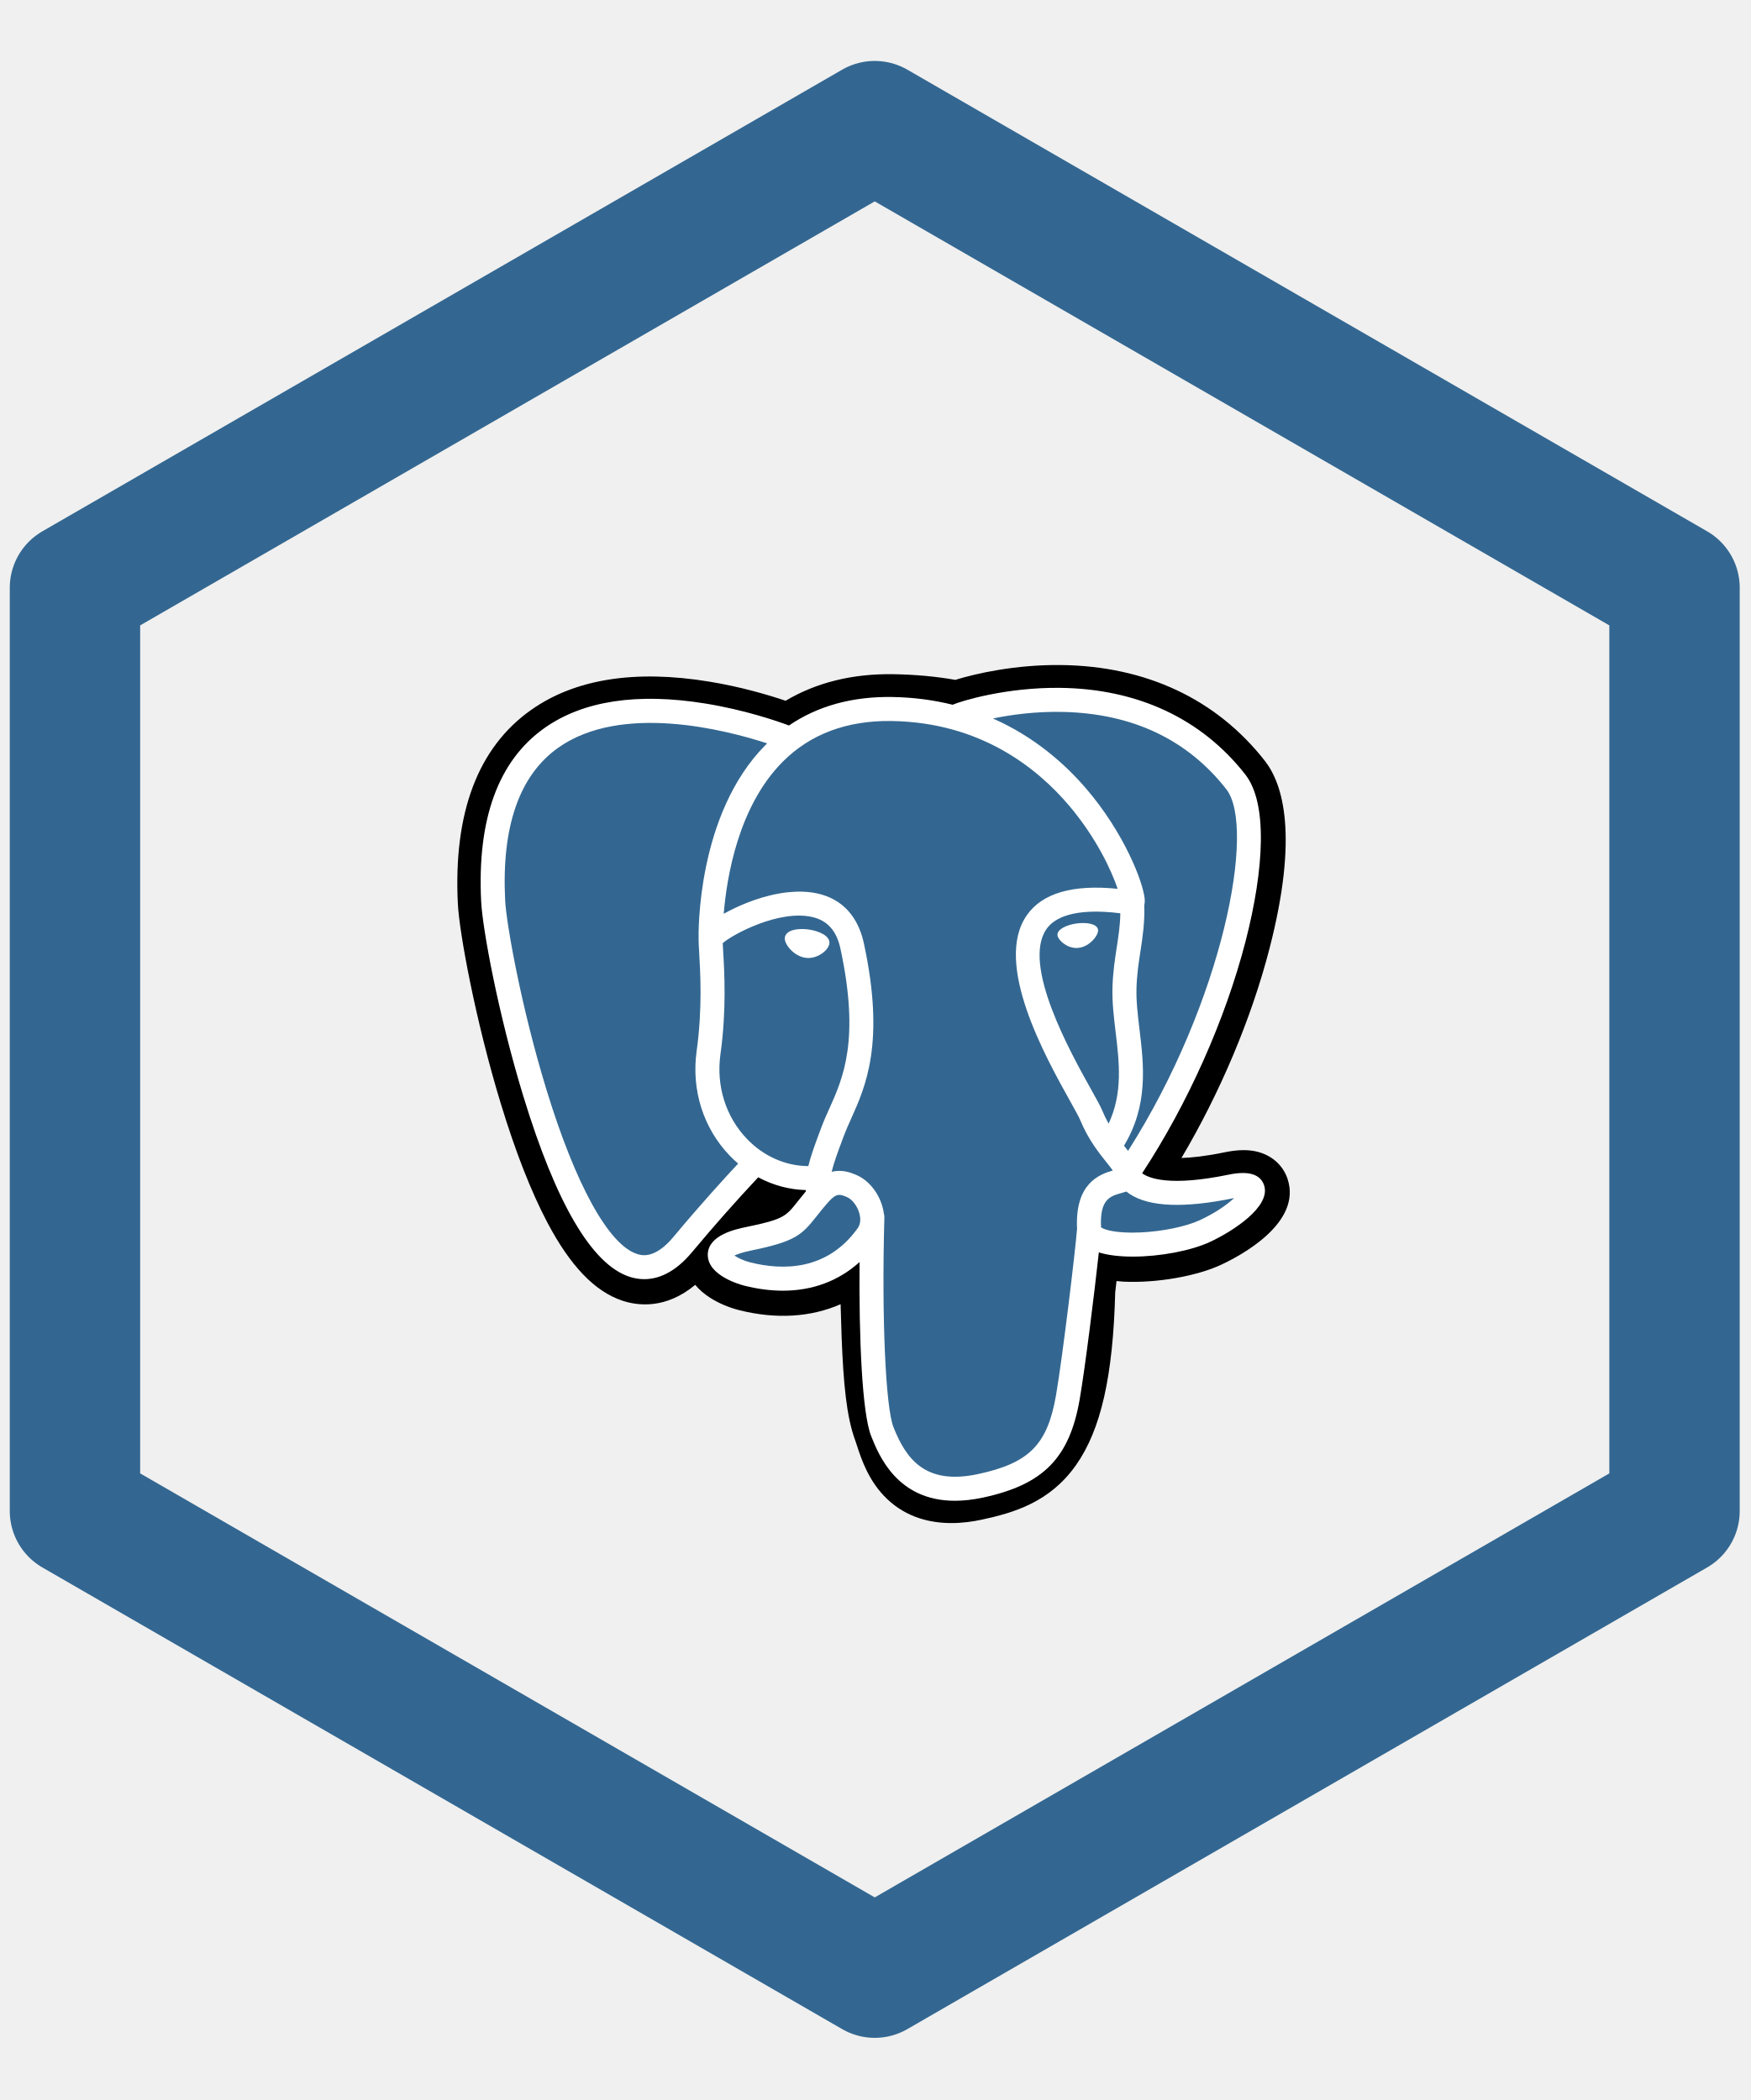
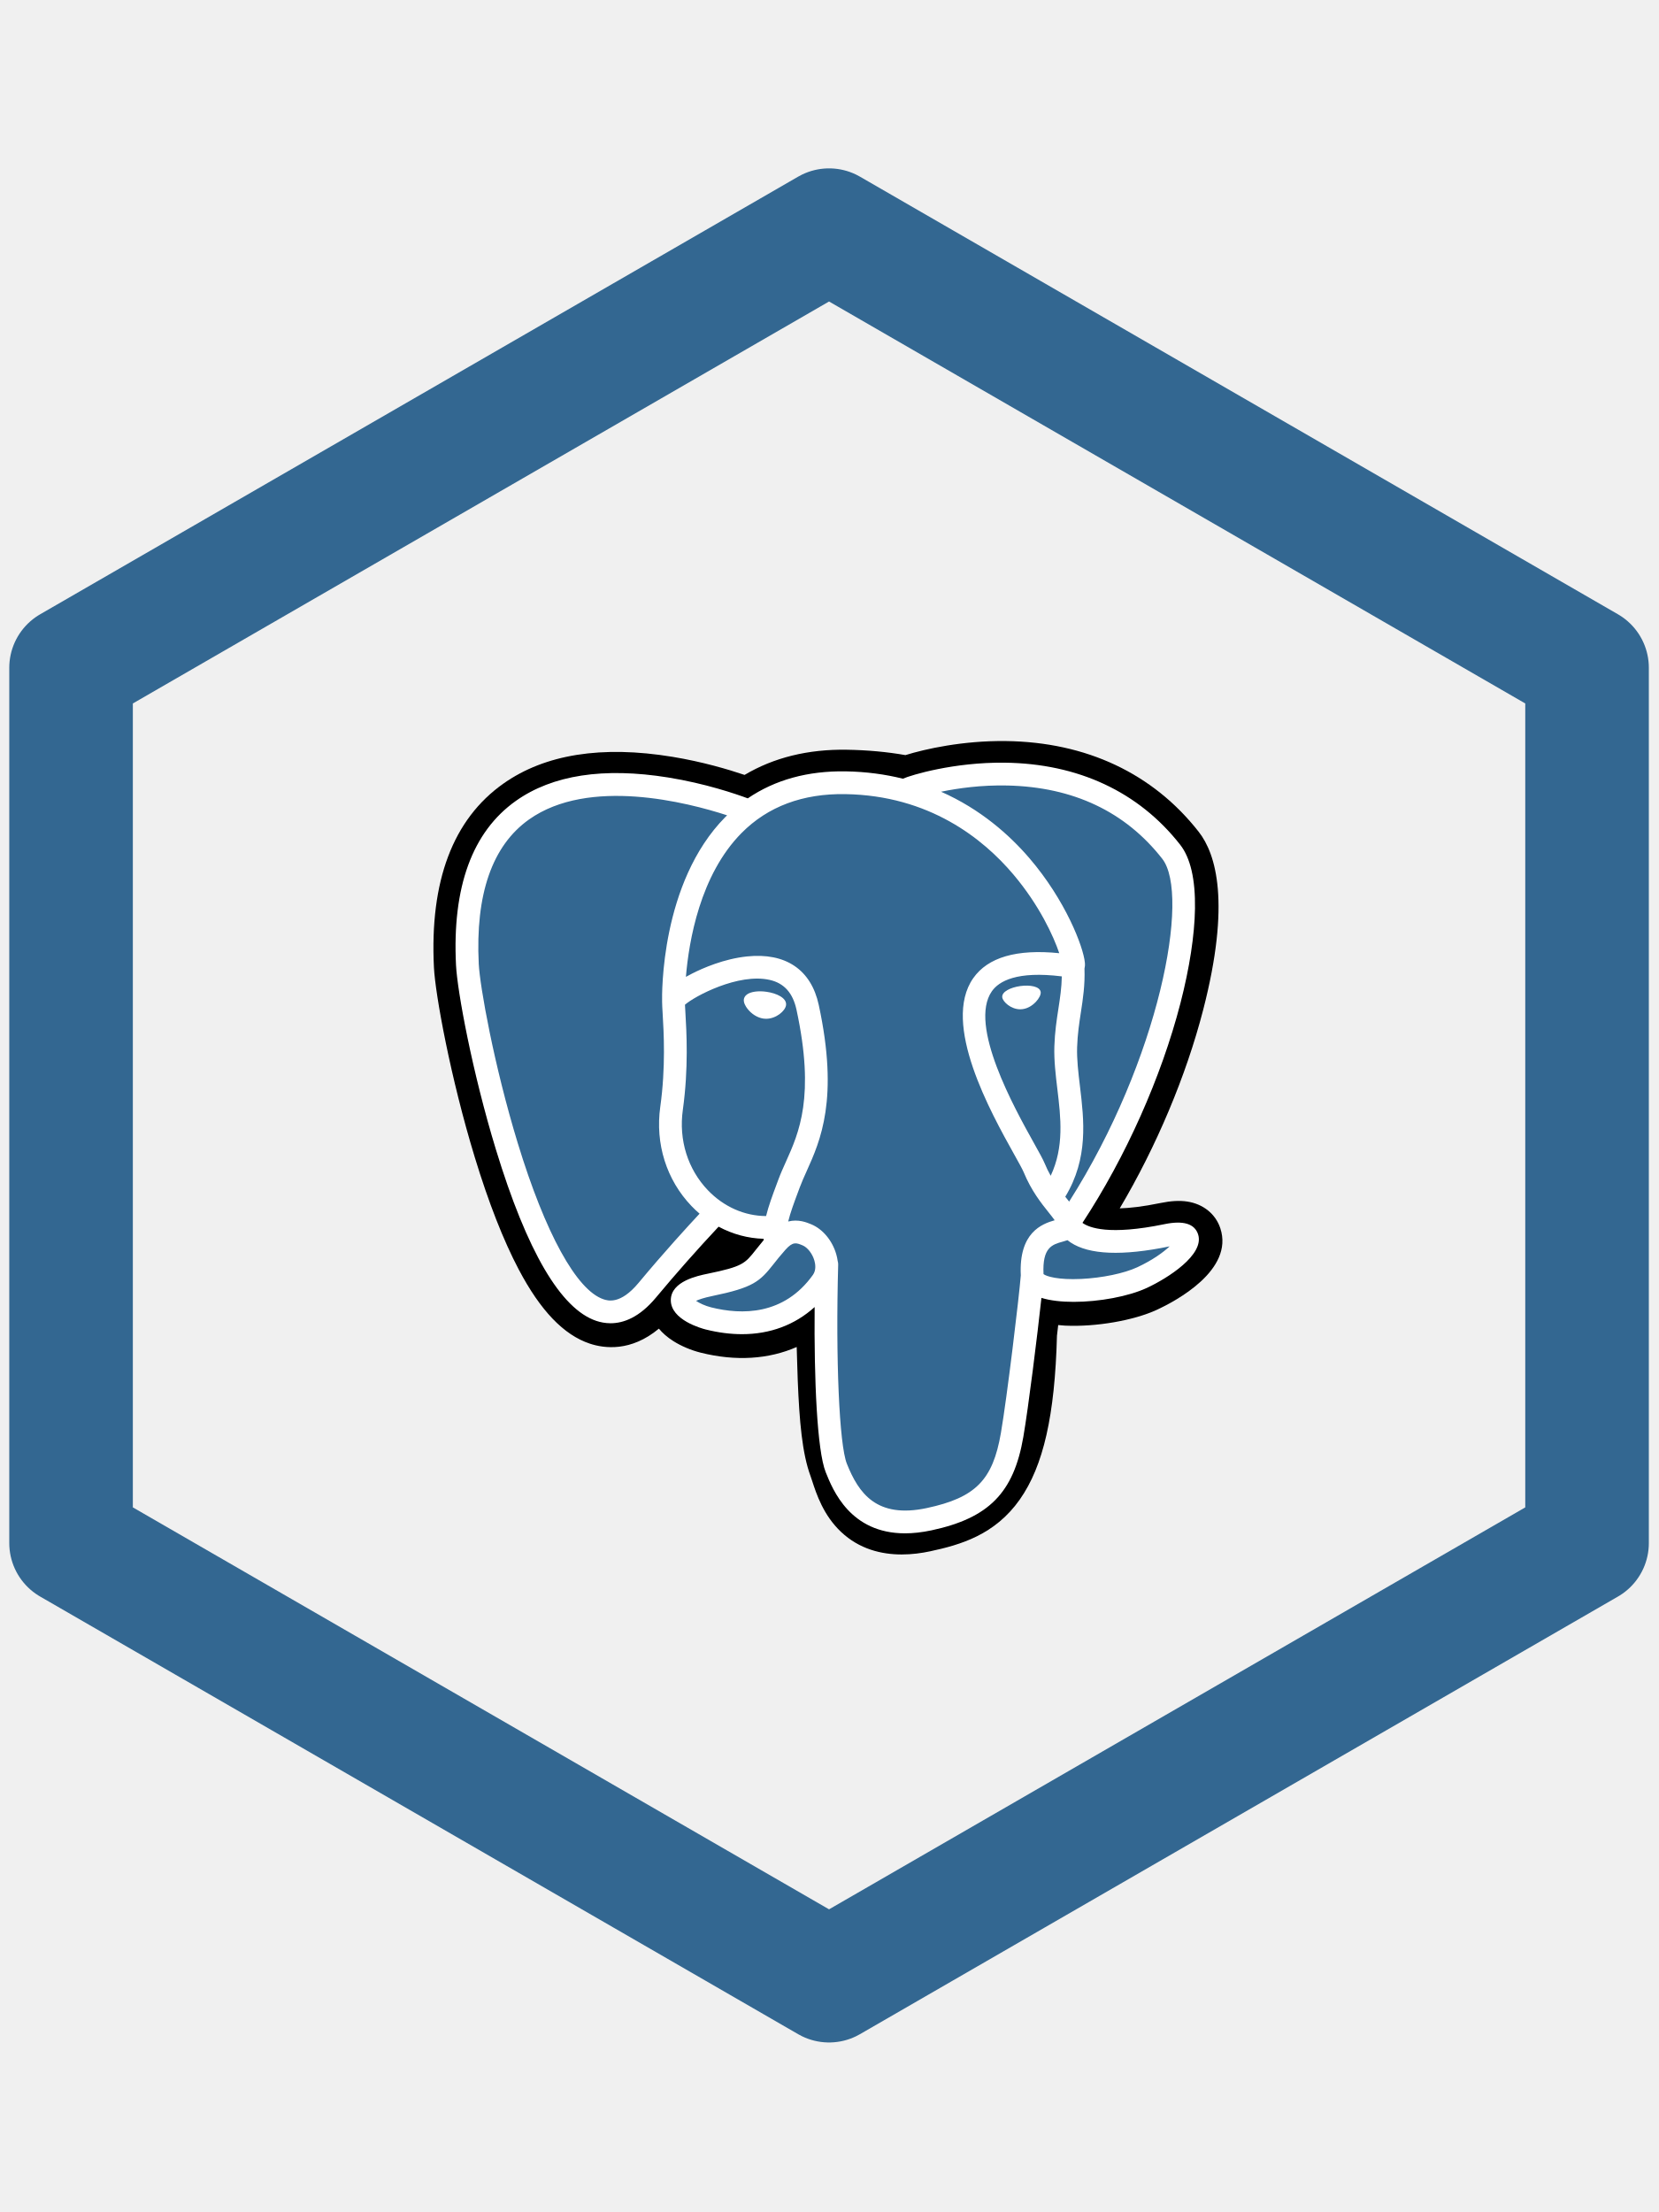
- <svg xmlns="http://www.w3.org/2000/svg" width="225px" height="270px" viewBox="0 0 537 613" version="1.1">
+ <svg xmlns="http://www.w3.org/2000/svg" width="135px" height="180px" viewBox="0 0 537 613" version="1.1">
  <defs />
  <g id="Page-1" stroke="none" stroke-width="1" fill="none" fill-rule="evenodd">
    <g id="postgreSQL-hexagon" transform="translate(23, 23)">
      <polygon id="Polygon" stroke="#336791" stroke-width="40" stroke-linejoin="round" points="245.355 0 490.711 141.656 490.711 424.968 245.355 566.624 0 424.968 0 141.656" />
      <path d="M372.008,323.086 C370.473,318.437 366.452,315.199 361.252,314.422 C358.8,314.056 355.992,314.212 352.669,314.897 C346.877,316.092 342.58,316.547 339.444,316.635 C351.281,296.65 360.906,273.86 366.447,252.407 C375.407,217.718 370.619,201.915 365.024,194.767 C350.217,175.847 328.614,165.683 302.552,165.372 C288.649,165.202 276.444,167.947 270.077,169.921 C264.149,168.875 257.775,168.291 251.087,168.183 C238.55,167.983 227.473,170.716 218.008,176.333 C212.768,174.561 204.358,172.063 194.646,170.469 C171.804,166.719 153.394,169.641 139.928,179.154 C123.622,190.672 116.063,210.684 117.461,238.634 C117.905,247.508 122.869,274.508 130.685,300.114 C135.177,314.832 139.967,327.054 144.922,336.444 C151.949,349.759 159.468,357.6 167.909,360.416 C172.64,361.992 181.236,363.096 190.277,355.566 C191.423,356.954 192.952,358.333 194.981,359.614 C197.558,361.239 200.709,362.567 203.856,363.354 C215.197,366.189 225.82,365.48 234.883,361.506 C234.939,363.118 234.982,364.658 235.018,365.988 C235.078,368.145 235.138,370.26 235.217,372.238 C235.754,385.612 236.664,396.011 239.36,403.287 C239.508,403.687 239.707,404.297 239.917,404.944 C241.262,409.062 243.511,415.956 249.233,421.355 C255.158,426.948 262.325,428.663 268.889,428.663 C272.181,428.663 275.322,428.231 278.077,427.641 C287.897,425.536 299.05,422.33 307.118,410.842 C314.746,399.982 318.454,383.625 319.125,357.852 C319.212,357.123 319.292,356.427 319.369,355.764 L319.529,354.402 L321.326,354.56 L321.789,354.591 C331.791,355.047 344.021,352.926 351.532,349.437 C357.467,346.683 376.486,336.642 372.008,323.086" id="Shape" fill="#000000" fill-rule="nonzero" />
      <path d="M354.906,325.722 C325.166,331.857 323.121,321.788 323.121,321.788 C354.521,275.195 367.648,216.052 356.321,201.577 C325.417,162.092 271.922,180.766 271.029,181.25 L270.742,181.302 C264.866,180.082 258.291,179.356 250.9,179.235 C237.444,179.015 227.236,182.763 219.49,188.637 C219.49,188.637 124.06,149.323 128.499,238.081 C129.443,256.963 155.563,380.954 186.717,343.503 C198.104,329.808 209.107,318.229 209.107,318.229 C214.571,321.859 221.113,323.711 227.971,323.046 L228.504,322.594 C228.338,324.294 228.414,325.957 228.717,327.926 C220.691,336.893 223.05,338.467 207.006,341.77 C190.771,345.116 200.308,351.072 206.535,352.63 C214.084,354.517 231.548,357.191 243.348,340.672 L242.878,342.557 C246.022,345.076 248.23,358.94 247.86,371.509 C247.49,384.077 247.243,392.706 249.72,399.446 C252.199,406.186 254.668,421.351 275.76,416.832 C293.383,413.055 302.516,403.268 303.787,386.942 C304.688,375.336 306.729,377.052 306.857,366.675 L308.494,361.763 C310.381,346.03 308.794,340.954 319.651,343.315 L322.291,343.547 C330.281,343.91 340.741,342.261 346.88,339.408 C360.098,333.274 367.938,323.031 354.904,325.722 L354.906,325.722" id="Shape" fill="#336791" fill-rule="nonzero" />
      <path d="M225.076,246.525 C222.396,246.152 219.969,246.497 218.741,247.427 C218.051,247.95 217.837,248.556 217.779,248.973 C217.625,250.078 218.399,251.3 218.875,251.93 C220.221,253.714 222.187,254.94 224.133,255.21 C224.415,255.25 224.696,255.268 224.975,255.268 C228.22,255.268 231.171,252.741 231.431,250.876 C231.756,248.54 228.365,246.983 225.076,246.526 M313.86,246.599 C313.604,244.768 310.346,244.246 307.254,244.676 C304.166,245.106 301.172,246.5 301.422,248.335 C301.622,249.762 304.199,252.198 307.249,252.198 C307.507,252.198 307.767,252.181 308.029,252.144 C310.065,251.862 311.559,250.569 312.269,249.824 C313.349,248.688 313.975,247.422 313.86,246.599" id="Shape" fill="#FFFFFF" fill-rule="nonzero" />
      <path d="M364.802,325.025 C363.668,321.596 360.018,320.493 353.954,321.745 C335.949,325.461 329.501,322.887 327.384,321.328 C341.379,300.008 352.892,274.236 359.103,250.191 C362.045,238.801 363.67,228.223 363.803,219.601 C363.95,210.138 362.338,203.184 359.014,198.936 C345.612,181.811 325.942,172.625 302.132,172.373 C285.763,172.189 271.933,176.378 269.252,177.556 C263.606,176.152 257.451,175.29 250.75,175.18 C238.462,174.981 227.84,177.923 219.046,183.92 C215.226,182.498 205.354,179.109 193.281,177.164 C172.409,173.804 155.823,176.35 143.987,184.735 C129.864,194.741 123.344,212.627 124.607,237.895 C125.032,246.396 129.876,272.548 137.52,297.593 C147.582,330.557 158.52,349.218 170.028,353.057 C171.375,353.506 172.928,353.82 174.641,353.82 C178.839,353.82 183.986,351.928 189.341,345.49 C195.873,337.655 202.629,330.009 209.602,322.564 C214.126,324.992 219.096,326.348 224.179,326.484 C224.189,326.617 224.202,326.75 224.214,326.882 C223.339,327.925 222.482,328.984 221.644,330.057 C218.122,334.528 217.389,335.459 206.052,337.793 C202.827,338.459 194.262,340.224 194.136,346.228 C194,352.788 204.261,355.543 205.43,355.835 C209.504,356.855 213.429,357.358 217.172,357.358 C226.275,357.358 234.286,354.366 240.688,348.577 C240.491,371.963 241.466,395.007 244.274,402.028 C246.574,407.776 252.192,421.823 269.938,421.822 C272.542,421.822 275.408,421.519 278.561,420.843 C297.082,416.873 305.125,408.687 308.236,390.64 C309.901,380.995 312.758,357.964 314.102,345.61 C316.938,346.495 320.589,346.9 324.536,346.899 C332.768,346.899 342.267,345.15 348.224,342.385 C354.916,339.277 366.992,331.651 364.802,325.025 L364.802,325.025 Z M320.696,241.545 C320.635,245.192 320.133,248.503 319.601,251.959 C319.028,255.676 318.436,259.519 318.287,264.184 C318.14,268.724 318.707,273.444 319.255,278.009 C320.363,287.229 321.5,296.721 317.099,306.087 C316.368,304.792 315.717,303.453 315.149,302.078 C314.602,300.752 313.414,298.622 311.769,295.674 C305.37,284.198 290.385,257.324 298.056,246.358 C300.341,243.094 306.14,239.738 320.696,241.545 L320.696,241.545 Z M303.052,179.758 C324.386,180.229 341.262,188.21 353.21,203.478 C362.374,215.189 352.283,268.476 323.07,314.447 C322.776,314.073 322.481,313.701 322.184,313.33 L321.814,312.868 C329.363,300.401 327.887,288.066 326.573,277.13 C326.033,272.642 325.523,268.403 325.653,264.421 C325.787,260.201 326.345,256.581 326.885,253.081 C327.548,248.768 328.223,244.305 328.037,239.044 C328.176,238.492 328.232,237.84 328.159,237.066 C327.684,232.021 321.924,216.922 310.184,203.256 C303.762,195.781 294.397,187.416 281.61,181.774 C287.11,180.634 294.631,179.571 303.052,179.758 Z M183.674,340.778 C177.774,347.872 173.7,346.512 172.36,346.066 C163.63,343.154 153.5,324.702 144.569,295.442 C136.841,270.124 132.325,244.665 131.967,237.526 C130.839,214.948 136.312,199.213 148.235,190.757 C167.639,176.997 199.541,185.233 212.36,189.41 C212.176,189.592 211.984,189.762 211.802,189.947 C190.766,211.191 191.265,247.487 191.317,249.706 C191.315,250.562 191.387,251.774 191.485,253.441 C191.847,259.546 192.521,270.908 190.721,283.775 C189.049,295.732 192.735,307.435 200.832,315.884 C201.663,316.749 202.536,317.573 203.449,318.352 C199.845,322.212 192.012,330.748 183.674,340.778 Z M206.153,310.785 C199.627,303.975 196.663,294.503 198.02,284.795 C199.92,271.203 199.219,259.365 198.842,253.005 C198.789,252.115 198.742,251.335 198.715,250.72 C201.788,247.995 216.029,240.365 226.185,242.692 C230.819,243.753 233.643,246.909 234.817,252.337 C240.893,280.44 235.621,292.153 231.385,301.566 C230.512,303.505 229.687,305.338 228.983,307.234 L228.437,308.7 C227.055,312.406 225.769,315.852 224.972,319.124 C218.034,319.104 211.285,316.14 206.153,310.784 L206.153,310.785 Z M207.218,348.685 C205.192,348.179 203.37,347.3 202.301,346.571 C203.194,346.151 204.783,345.579 207.539,345.011 C220.876,342.266 222.936,340.328 227.434,334.617 C228.465,333.307 229.634,331.823 231.253,330.015 L231.255,330.013 C233.666,327.313 234.769,327.771 236.769,328.601 C238.39,329.271 239.969,331.303 240.609,333.539 C240.912,334.595 241.252,336.599 240.139,338.159 C230.743,351.315 217.051,351.146 207.218,348.685 L207.218,348.685 Z M277.017,413.637 C260.701,417.133 254.924,408.808 251.117,399.291 C248.66,393.147 247.452,365.441 248.309,334.844 C248.32,334.437 248.262,334.044 248.15,333.674 C248.05,332.943 247.897,332.221 247.694,331.512 C246.42,327.06 243.315,323.336 239.59,321.792 C238.11,321.179 235.394,320.054 232.13,320.889 C232.826,318.021 234.033,314.782 235.342,311.275 L235.891,309.8 C236.509,308.137 237.285,306.414 238.105,304.59 C242.538,294.742 248.609,281.253 242.02,250.78 C239.552,239.366 231.31,233.792 218.816,235.087 C211.326,235.862 204.473,238.884 201.055,240.617 C200.32,240.989 199.648,241.349 199.02,241.699 C199.974,230.199 203.578,208.707 217.06,195.109 C225.549,186.549 236.854,182.321 250.628,182.549 C277.768,182.993 295.172,196.921 304.994,208.528 C313.458,218.529 318.041,228.604 319.87,234.038 C306.115,232.639 296.76,235.354 292.018,242.134 C281.701,256.882 297.662,285.506 305.333,299.263 C306.74,301.784 307.954,303.963 308.336,304.889 C310.834,310.943 314.068,314.985 316.429,317.935 C317.153,318.839 317.855,319.716 318.389,320.482 C314.223,321.683 306.74,324.458 307.422,338.329 C306.872,345.289 302.961,377.875 300.974,389.388 C298.351,404.598 292.754,410.263 277.017,413.638 L277.017,413.637 Z M345.121,335.701 C340.861,337.678 333.732,339.161 326.96,339.48 C319.48,339.83 315.672,338.642 314.776,337.911 C314.356,329.267 317.573,328.364 320.978,327.408 C321.513,327.258 322.035,327.111 322.539,326.935 C322.852,327.19 323.195,327.443 323.571,327.691 C329.583,331.659 340.306,332.087 355.445,328.962 L355.611,328.929 C353.569,330.838 350.075,333.4 345.121,335.701 Z" id="Shape" fill="#FFFFFF" fill-rule="nonzero" />
    </g>
  </g>
</svg>
